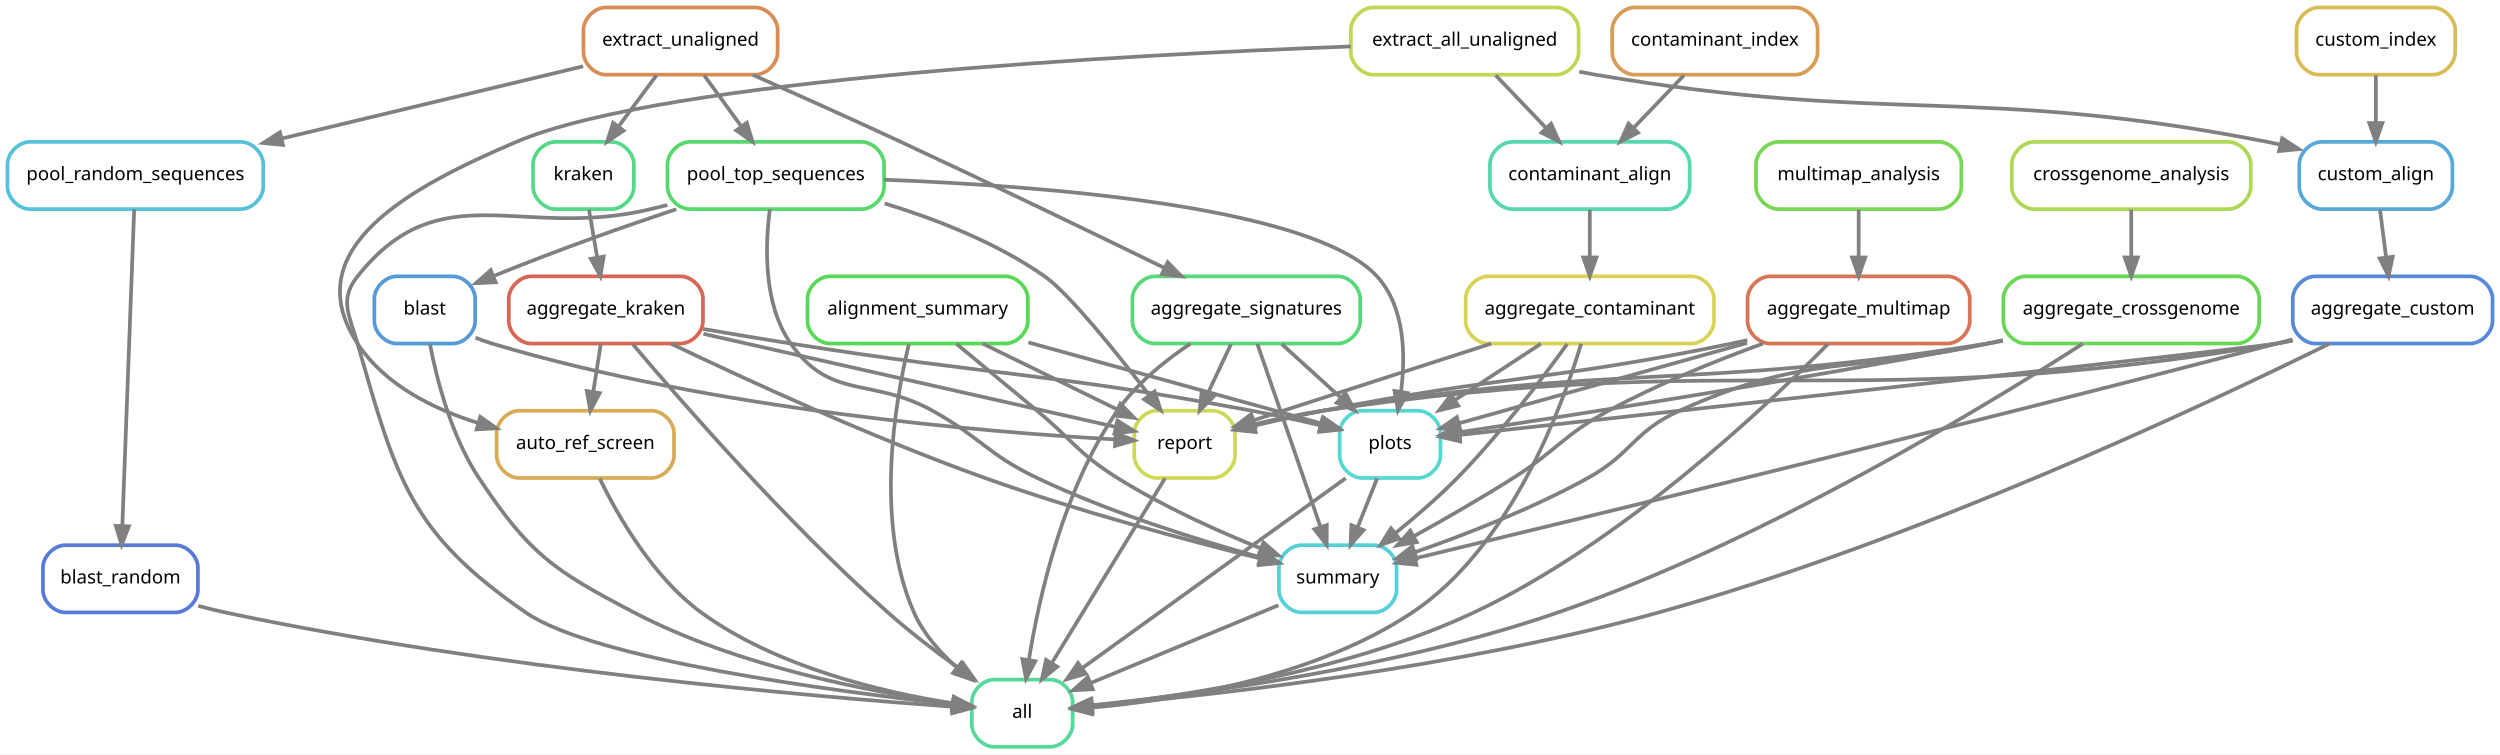
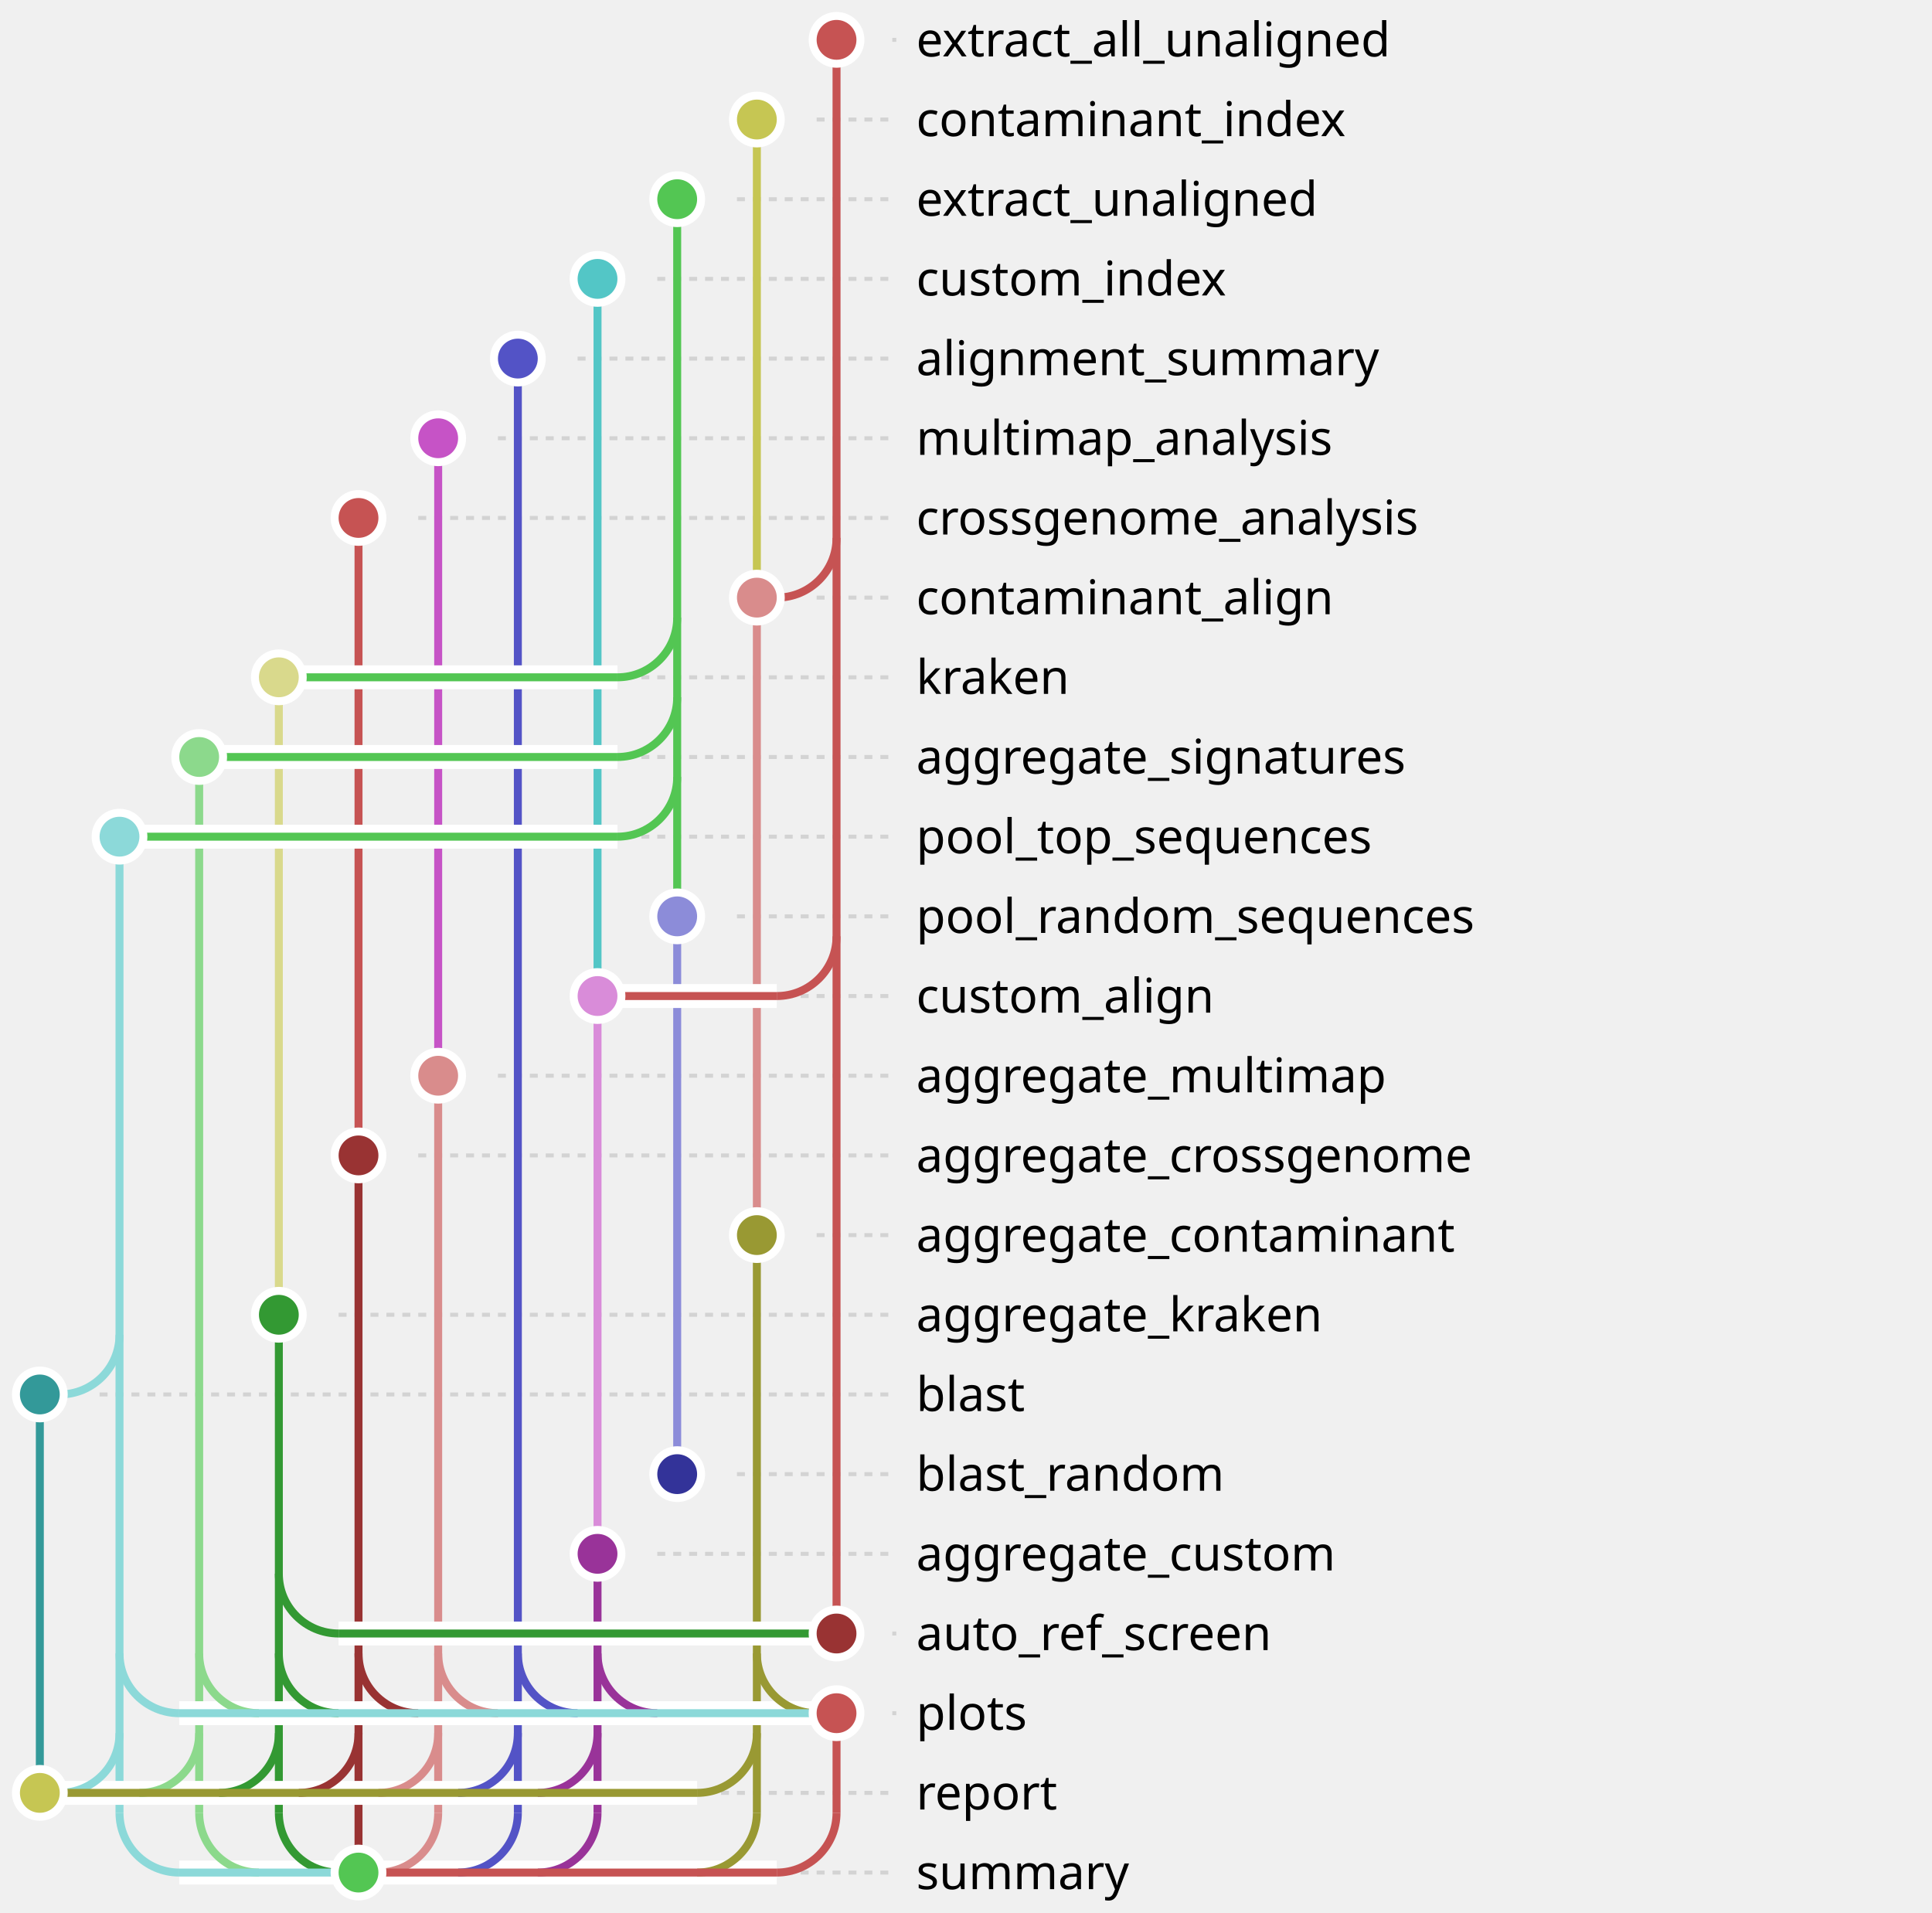
- <svg xmlns="http://www.w3.org/2000/svg" width="1339pt" height="404pt" viewBox="0.00 0.00 1339.00 404.00">
-   <g id="graph0" class="graph" transform="scale(1 1) rotate(0) translate(4 400)">
-     <polygon fill="white" stroke="transparent" points="-4,4 -4,-400 1335,-400 1335,4 -4,4" />
-     <g id="node1" class="node">
-       <path fill="none" stroke="#56d89a" stroke-width="2" d="M558.5,-36C558.5,-36 528.5,-36 528.5,-36 522.5,-36 516.5,-30 516.5,-24 516.5,-24 516.5,-12 516.5,-12 516.5,-6 522.5,0 528.5,0 528.5,0 558.5,0 558.5,0 564.5,0 570.5,-6 570.5,-12 570.5,-12 570.5,-24 570.5,-24 570.5,-30 564.5,-36 558.5,-36" />
-       <text text-anchor="middle" x="543.5" y="-15.5" font-family="sans" font-size="10.00">all</text>
-     </g>
-     <g id="node2" class="node">
-       <path fill="none" stroke="#59d856" stroke-width="2" d="M534.5,-252C534.5,-252 440.5,-252 440.5,-252 434.5,-252 428.5,-246 428.5,-240 428.5,-240 428.5,-228 428.5,-228 428.5,-222 434.5,-216 440.5,-216 440.5,-216 534.5,-216 534.5,-216 540.5,-216 546.5,-222 546.5,-228 546.5,-228 546.5,-240 546.5,-240 546.5,-246 540.5,-252 534.5,-252" />
-       <text text-anchor="middle" x="487.5" y="-231.5" font-family="sans" font-size="10.00">alignment_summary</text>
-     </g>
-     <g id="edge11" class="edge">
-       <path fill="none" stroke="grey" stroke-width="2" d="M482.78,-215.62C475.43,-185.06 464.19,-120.34 485.5,-72 490.53,-60.59 499.36,-50.57 508.64,-42.41" />
-       <polygon fill="grey" stroke="grey" stroke-width="2" points="510.95,-45.04 516.46,-35.99 506.51,-39.62 510.95,-45.04" />
-     </g>
-     <g id="node19" class="node">
-       <path fill="none" stroke="#56d8d0" stroke-width="2" d="M755.5,-180C755.5,-180 725.5,-180 725.5,-180 719.5,-180 713.5,-174 713.5,-168 713.5,-168 713.5,-156 713.5,-156 713.5,-150 719.5,-144 725.5,-144 725.5,-144 755.5,-144 755.5,-144 761.5,-144 767.5,-150 767.5,-156 767.5,-156 767.5,-168 767.5,-168 767.5,-174 761.5,-180 755.5,-180" />
-       <text text-anchor="middle" x="740.5" y="-159.5" font-family="sans" font-size="10.00">plots</text>
-     </g>
-     <g id="edge32" class="edge">
-       <path fill="none" stroke="grey" stroke-width="2" d="M546.82,-216.59C595.29,-203.18 662.3,-184.64 703.45,-173.25" />
-       <polygon fill="grey" stroke="grey" stroke-width="2" points="704.62,-176.56 713.33,-170.52 702.76,-169.81 704.62,-176.56" />
-     </g>
-     <g id="node20" class="node">
-       <path fill="none" stroke="#56d0d8" stroke-width="2" d="M732,-108C732,-108 693,-108 693,-108 687,-108 681,-102 681,-96 681,-96 681,-84 681,-84 681,-78 687,-72 693,-72 693,-72 732,-72 732,-72 738,-72 744,-78 744,-84 744,-84 744,-96 744,-96 744,-102 738,-108 732,-108" />
-       <text text-anchor="middle" x="712.5" y="-87.5" font-family="sans" font-size="10.00">summary</text>
-     </g>
-     <g id="edge41" class="edge">
-       <path fill="none" stroke="grey" stroke-width="2" d="M508.28,-215.84C520.81,-205.48 537.09,-192 551.5,-180 570.65,-164.05 573.38,-157.23 594.5,-144 618.65,-128.87 647.84,-115.72 671.15,-106.31" />
-       <polygon fill="grey" stroke="grey" stroke-width="2" points="672.74,-109.44 680.75,-102.5 670.16,-102.93 672.74,-109.44" />
-     </g>
-     <g id="node21" class="node">
-       <path fill="none" stroke="#ced856" stroke-width="2" d="M645.5,-180C645.5,-180 615.5,-180 615.5,-180 609.5,-180 603.5,-174 603.5,-168 603.5,-168 603.5,-156 603.5,-156 603.5,-150 609.5,-144 615.5,-144 615.5,-144 645.5,-144 645.5,-144 651.5,-144 657.5,-150 657.5,-156 657.5,-156 657.5,-168 657.5,-168 657.5,-174 651.5,-180 645.5,-180" />
-       <text text-anchor="middle" x="630.5" y="-159.5" font-family="sans" font-size="10.00">report</text>
-     </g>
-     <g id="edge50" class="edge">
-       <path fill="none" stroke="grey" stroke-width="2" d="M522.48,-215.88C544.33,-205.18 572.4,-191.44 594.45,-180.65" />
-       <polygon fill="grey" stroke="grey" stroke-width="2" points="596.05,-183.76 603.49,-176.22 592.97,-177.47 596.05,-183.76" />
-     </g>
-     <g id="node3" class="node">
-       <path fill="none" stroke="#56d87b" stroke-width="2" d="M712.5,-252C712.5,-252 614.5,-252 614.5,-252 608.5,-252 602.5,-246 602.5,-240 602.5,-240 602.5,-228 602.5,-228 602.5,-222 608.5,-216 614.5,-216 614.5,-216 712.5,-216 712.5,-216 718.5,-216 724.5,-222 724.5,-228 724.5,-228 724.5,-240 724.5,-240 724.5,-246 718.5,-252 712.5,-252" />
-       <text text-anchor="middle" x="663.5" y="-231.5" font-family="sans" font-size="10.00">aggregate_signatures</text>
-     </g>
-     <g id="edge14" class="edge">
-       <path fill="none" stroke="grey" stroke-width="2" d="M633.53,-215.89C619.93,-206.79 604.64,-194.47 594.5,-180 565.65,-138.83 552.57,-80.6 547.07,-46.62" />
-       <polygon fill="grey" stroke="grey" stroke-width="2" points="550.5,-45.86 545.55,-36.49 543.58,-46.9 550.5,-45.86" />
-     </g>
-     <g id="edge34" class="edge">
-       <path fill="none" stroke="grey" stroke-width="2" d="M682.53,-215.7C692.04,-207.05 703.71,-196.45 714.07,-187.03" />
-       <polygon fill="grey" stroke="grey" stroke-width="2" points="716.64,-189.42 721.69,-180.1 711.93,-184.24 716.64,-189.42" />
-     </g>
-     <g id="edge43" class="edge">
-       <path fill="none" stroke="grey" stroke-width="2" d="M669.41,-215.87C677.8,-191.56 693.24,-146.82 703.18,-118.01" />
-       <polygon fill="grey" stroke="grey" stroke-width="2" points="706.62,-118.78 706.57,-108.19 700,-116.5 706.62,-118.78" />
-     </g>
-     <g id="edge52" class="edge">
-       <path fill="none" stroke="grey" stroke-width="2" d="M655.34,-215.7C651.59,-207.73 647.05,-198.1 642.88,-189.26" />
-       <polygon fill="grey" stroke="grey" stroke-width="2" points="645.99,-187.66 638.56,-180.1 639.66,-190.64 645.99,-187.66" />
-     </g>
-     <g id="node4" class="node">
-       <path fill="none" stroke="#d88d56" stroke-width="2" d="M400.5,-396C400.5,-396 320.5,-396 320.5,-396 314.5,-396 308.5,-390 308.5,-384 308.5,-384 308.5,-372 308.5,-372 308.5,-366 314.5,-360 320.5,-360 320.5,-360 400.5,-360 400.5,-360 406.5,-360 412.5,-366 412.5,-372 412.5,-372 412.5,-384 412.5,-384 412.5,-390 406.5,-396 400.5,-396" />
-       <text text-anchor="middle" x="360.5" y="-375.5" font-family="sans" font-size="10.00">extract_unaligned</text>
-     </g>
-     <g id="edge15" class="edge">
-       <path fill="none" stroke="grey" stroke-width="2" d="M399.15,-359.95C422.24,-349.68 452.13,-336.26 478.5,-324 527.06,-301.42 582.36,-274.68 619.75,-256.45" />
-       <polygon fill="grey" stroke="grey" stroke-width="2" points="621.4,-259.54 628.85,-252 618.33,-253.25 621.4,-259.54" />
-     </g>
-     <g id="node5" class="node">
-       <path fill="none" stroke="#56d86b" stroke-width="2" d="M457.5,-324C457.5,-324 365.5,-324 365.5,-324 359.5,-324 353.5,-318 353.5,-312 353.5,-312 353.5,-300 353.5,-300 353.5,-294 359.5,-288 365.5,-288 365.5,-288 457.5,-288 457.5,-288 463.5,-288 469.5,-294 469.5,-300 469.5,-300 469.5,-312 469.5,-312 469.5,-318 463.5,-324 457.5,-324" />
-       <text text-anchor="middle" x="411.5" y="-303.5" font-family="sans" font-size="10.00">pool_top_sequences</text>
-     </g>
-     <g id="edge16" class="edge">
-       <path fill="none" stroke="grey" stroke-width="2" d="M373.11,-359.7C379.1,-351.47 386.38,-341.48 392.98,-332.42" />
-       <polygon fill="grey" stroke="grey" stroke-width="2" points="395.98,-334.25 399.04,-324.1 390.32,-330.13 395.98,-334.25" />
-     </g>
-     <g id="node7" class="node">
-       <path fill="none" stroke="#56d88a" stroke-width="2" d="M323.5,-324C323.5,-324 293.5,-324 293.5,-324 287.5,-324 281.5,-318 281.5,-312 281.5,-312 281.5,-300 281.5,-300 281.5,-294 287.5,-288 293.5,-288 293.5,-288 323.5,-288 323.5,-288 329.5,-288 335.5,-294 335.5,-300 335.5,-300 335.5,-312 335.5,-312 335.5,-318 329.5,-324 323.5,-324" />
-       <text text-anchor="middle" x="308.5" y="-303.5" font-family="sans" font-size="10.00">kraken</text>
-     </g>
-     <g id="edge18" class="edge">
-       <path fill="none" stroke="grey" stroke-width="2" d="M347.65,-359.7C341.47,-351.39 333.96,-341.28 327.18,-332.14" />
-       <polygon fill="grey" stroke="grey" stroke-width="2" points="329.98,-330.04 321.21,-324.1 324.36,-334.22 329.98,-330.04" />
-     </g>
-     <g id="node24" class="node">
-       <path fill="none" stroke="#56c1d8" stroke-width="2" d="M125,-324C125,-324 12,-324 12,-324 6,-324 0,-318 0,-312 0,-312 0,-300 0,-300 0,-294 6,-288 12,-288 12,-288 125,-288 125,-288 131,-288 137,-294 137,-300 137,-300 137,-312 137,-312 137,-318 131,-324 125,-324" />
-       <text text-anchor="middle" x="68.5" y="-303.5" font-family="sans" font-size="10.00">pool_random_sequences</text>
-     </g>
-     <g id="edge55" class="edge">
-       <path fill="none" stroke="grey" stroke-width="2" d="M308.3,-364.49C263.47,-353.74 198.18,-338.09 147.04,-325.83" />
-       <polygon fill="grey" stroke="grey" stroke-width="2" points="147.55,-322.35 137.01,-323.42 145.92,-329.16 147.55,-322.35" />
-     </g>
-     <g id="edge12" class="edge">
-       <path fill="none" stroke="grey" stroke-width="2" d="M353.42,-290.17C350.4,-289.43 347.42,-288.7 344.5,-288 274.91,-271.2 232.11,-307.99 187.5,-252 177.53,-239.49 183.09,-231.38 187.5,-216 208.31,-143.45 215.4,-114.89 277.5,-72 314.2,-46.65 442.26,-29.79 506.36,-22.74" />
-       <polygon fill="grey" stroke="grey" stroke-width="2" points="506.88,-26.21 516.45,-21.66 506.13,-19.25 506.88,-26.21" />
-     </g>
-     <g id="edge33" class="edge">
-       <path fill="none" stroke="grey" stroke-width="2" d="M469.63,-303.73C552.61,-300.59 698.86,-289.7 733.5,-252 748.52,-235.65 748.92,-209.73 746.36,-190.07" />
-       <polygon fill="grey" stroke="grey" stroke-width="2" points="749.81,-189.48 744.76,-180.17 742.9,-190.6 749.81,-189.48" />
-     </g>
-     <g id="edge42" class="edge">
-       <path fill="none" stroke="grey" stroke-width="2" d="M408.35,-287.91C405.79,-268.65 404.68,-237.25 419.5,-216 440.88,-185.34 462.82,-198.14 495.5,-180 521.37,-165.64 524.79,-156.73 551.5,-144 590.5,-125.42 637.72,-110.72 670.9,-101.56" />
-       <polygon fill="grey" stroke="grey" stroke-width="2" points="671.99,-104.89 680.73,-98.9 670.16,-98.13 671.99,-104.89" />
-     </g>
-     <g id="edge51" class="edge">
-       <path fill="none" stroke="grey" stroke-width="2" d="M469.84,-291.03C497.43,-282.61 529.87,-269.97 555.5,-252 568.54,-242.86 593.96,-211.22 611.57,-188.27" />
-       <polygon fill="grey" stroke="grey" stroke-width="2" points="614.39,-190.34 617.66,-180.26 608.82,-186.1 614.39,-190.34" />
-     </g>
-     <g id="node22" class="node">
-       <path fill="none" stroke="#569ad8" stroke-width="2" d="M238.5,-252C238.5,-252 208.5,-252 208.5,-252 202.5,-252 196.5,-246 196.5,-240 196.5,-240 196.5,-228 196.5,-228 196.5,-222 202.5,-216 208.5,-216 208.5,-216 238.5,-216 238.5,-216 244.5,-216 250.5,-222 250.5,-228 250.5,-228 250.5,-240 250.5,-240 250.5,-246 244.5,-252 238.5,-252" />
-       <text text-anchor="middle" x="223.5" y="-231.5" font-family="sans" font-size="10.00">blast</text>
-     </g>
-     <g id="edge53" class="edge">
-       <path fill="none" stroke="grey" stroke-width="2" d="M358.23,-287.96C331.13,-278.94 297.57,-267.23 260.41,-252.19" />
-       <polygon fill="grey" stroke="grey" stroke-width="2" points="261.46,-248.84 250.88,-248.3 258.81,-255.32 261.46,-248.84" />
-     </g>
-     <g id="node6" class="node">
-       <path fill="none" stroke="#d86656" stroke-width="2" d="M360.5,-252C360.5,-252 280.5,-252 280.5,-252 274.5,-252 268.5,-246 268.5,-240 268.5,-240 268.5,-228 268.5,-228 268.5,-222 274.5,-216 280.5,-216 280.5,-216 360.5,-216 360.5,-216 366.5,-216 372.5,-222 372.5,-228 372.5,-228 372.5,-240 372.5,-240 372.5,-246 366.5,-252 360.5,-252" />
-       <text text-anchor="middle" x="320.5" y="-231.5" font-family="sans" font-size="10.00">aggregate_kraken</text>
-     </g>
-     <g id="edge1" class="edge">
-       <path fill="none" stroke="grey" stroke-width="2" d="M334.98,-215.57C360.84,-184.92 417.34,-120.08 471.5,-72 483.38,-61.45 497.28,-50.86 509.67,-41.95" />
-       <polygon fill="grey" stroke="grey" stroke-width="2" points="511.83,-44.71 517.97,-36.08 507.79,-39 511.83,-44.71" />
-     </g>
-     <g id="edge27" class="edge">
-       <path fill="none" stroke="grey" stroke-width="2" d="M372.61,-223.8C387.72,-221.2 404.26,-218.42 419.5,-216 529.07,-198.61 557.46,-200.44 666.5,-180 678.53,-177.75 691.56,-174.89 703.29,-172.17" />
-       <polygon fill="grey" stroke="grey" stroke-width="2" points="704.27,-175.53 713.2,-169.83 702.66,-168.72 704.27,-175.53" />
-     </g>
-     <g id="edge35" class="edge">
-       <path fill="none" stroke="grey" stroke-width="2" d="M355.46,-215.88C395.44,-196.73 463.17,-165.57 523.5,-144 573.43,-126.15 632.49,-110.42 671.13,-100.83" />
-       <polygon fill="grey" stroke="grey" stroke-width="2" points="672.1,-104.19 680.98,-98.4 670.43,-97.39 672.1,-104.19" />
-     </g>
-     <g id="edge44" class="edge">
-       <path fill="none" stroke="grey" stroke-width="2" d="M372.74,-221.2C435.31,-207.08 538.55,-183.76 593.46,-171.36" />
-       <polygon fill="grey" stroke="grey" stroke-width="2" points="594.47,-174.72 603.45,-169.11 592.93,-167.9 594.47,-174.72" />
-     </g>
-     <g id="node25" class="node">
-       <path fill="none" stroke="#d8ac56" stroke-width="2" d="M345,-180C345,-180 274,-180 274,-180 268,-180 262,-174 262,-168 262,-168 262,-156 262,-156 262,-150 268,-144 274,-144 274,-144 345,-144 345,-144 351,-144 357,-150 357,-156 357,-156 357,-168 357,-168 357,-174 351,-180 345,-180" />
-       <text text-anchor="middle" x="309.5" y="-159.5" font-family="sans" font-size="10.00">auto_ref_screen</text>
-     </g>
-     <g id="edge56" class="edge">
-       <path fill="none" stroke="grey" stroke-width="2" d="M317.78,-215.7C316.57,-207.98 315.11,-198.71 313.76,-190.11" />
-       <polygon fill="grey" stroke="grey" stroke-width="2" points="317.2,-189.44 312.19,-180.1 310.28,-190.53 317.2,-189.44" />
-     </g>
-     <g id="edge17" class="edge">
-       <path fill="none" stroke="grey" stroke-width="2" d="M311.47,-287.7C312.79,-279.98 314.38,-270.71 315.85,-262.11" />
-       <polygon fill="grey" stroke="grey" stroke-width="2" points="319.33,-262.55 317.57,-252.1 312.43,-261.37 319.33,-262.55" />
-     </g>
-     <g id="node8" class="node">
-       <path fill="none" stroke="#d8d356" stroke-width="2" d="M902,-252C902,-252 793,-252 793,-252 787,-252 781,-246 781,-240 781,-240 781,-228 781,-228 781,-222 787,-216 793,-216 793,-216 902,-216 902,-216 908,-216 914,-222 914,-228 914,-228 914,-240 914,-240 914,-246 908,-252 902,-252" />
-       <text text-anchor="middle" x="847.5" y="-231.5" font-family="sans" font-size="10.00">aggregate_contaminant</text>
-     </g>
-     <g id="edge2" class="edge">
-       <path fill="none" stroke="grey" stroke-width="2" d="M842.86,-215.91C832.72,-182.14 805.16,-107.1 752.5,-72 699.58,-36.74 624.86,-24.93 580.58,-20.99" />
-       <polygon fill="grey" stroke="grey" stroke-width="2" points="580.79,-17.49 570.54,-20.18 580.23,-24.47 580.79,-17.49" />
-     </g>
-     <g id="edge28" class="edge">
-       <path fill="none" stroke="grey" stroke-width="2" d="M821.32,-215.88C807.46,-206.81 790.26,-195.55 775.29,-185.76" />
-       <polygon fill="grey" stroke="grey" stroke-width="2" points="777.06,-182.74 766.78,-180.19 773.23,-188.59 777.06,-182.74" />
-     </g>
-     <g id="edge36" class="edge">
-       <path fill="none" stroke="grey" stroke-width="2" d="M835.38,-215.74C821.96,-197.15 799.21,-167.13 776.5,-144 766.35,-133.66 754.32,-123.28 743.44,-114.48" />
-       <polygon fill="grey" stroke="grey" stroke-width="2" points="745.4,-111.57 735.4,-108.09 741.05,-117.05 745.4,-111.57" />
-     </g>
-     <g id="edge45" class="edge">
-       <path fill="none" stroke="grey" stroke-width="2" d="M794.69,-215.97C755.3,-203.26 702.47,-186.22 667.5,-174.94" />
-       <polygon fill="grey" stroke="grey" stroke-width="2" points="668.29,-171.51 657.7,-171.77 666.14,-178.17 668.29,-171.51" />
-     </g>
-     <g id="node9" class="node">
-       <path fill="none" stroke="#56d8a9" stroke-width="2" d="M889,-324C889,-324 806,-324 806,-324 800,-324 794,-318 794,-312 794,-312 794,-300 794,-300 794,-294 800,-288 806,-288 806,-288 889,-288 889,-288 895,-288 901,-294 901,-300 901,-300 901,-312 901,-312 901,-318 895,-324 889,-324" />
-       <text text-anchor="middle" x="847.5" y="-303.5" font-family="sans" font-size="10.00">contaminant_align</text>
-     </g>
-     <g id="edge19" class="edge">
-       <path fill="none" stroke="grey" stroke-width="2" d="M847.5,-287.7C847.5,-279.98 847.5,-270.71 847.5,-262.11" />
-       <polygon fill="grey" stroke="grey" stroke-width="2" points="851,-262.1 847.5,-252.1 844,-262.1 851,-262.1" />
-     </g>
-     <g id="node10" class="node">
-       <path fill="none" stroke="#bed856" stroke-width="2" d="M829.5,-396C829.5,-396 731.5,-396 731.5,-396 725.5,-396 719.5,-390 719.5,-384 719.5,-384 719.5,-372 719.5,-372 719.5,-366 725.5,-360 731.5,-360 731.5,-360 829.5,-360 829.5,-360 835.5,-360 841.5,-366 841.5,-372 841.5,-372 841.5,-384 841.5,-384 841.5,-390 835.5,-396 829.5,-396" />
-       <text text-anchor="middle" x="780.5" y="-375.5" font-family="sans" font-size="10.00">extract_all_unaligned</text>
-     </g>
-     <g id="edge21" class="edge">
-       <path fill="none" stroke="grey" stroke-width="2" d="M797.06,-359.7C805.18,-351.22 815.09,-340.86 823.97,-331.58" />
-       <polygon fill="grey" stroke="grey" stroke-width="2" points="826.74,-333.75 831.13,-324.1 821.69,-328.91 826.74,-333.75" />
-     </g>
-     <g id="node13" class="node">
-       <path fill="none" stroke="#56a9d8" stroke-width="2" d="M1297.5,-324C1297.5,-324 1239.5,-324 1239.5,-324 1233.5,-324 1227.5,-318 1227.5,-312 1227.5,-312 1227.5,-300 1227.5,-300 1227.5,-294 1233.5,-288 1239.5,-288 1239.5,-288 1297.5,-288 1297.5,-288 1303.5,-288 1309.5,-294 1309.5,-300 1309.5,-300 1309.5,-312 1309.5,-312 1309.5,-318 1303.5,-324 1297.5,-324" />
-       <text text-anchor="middle" x="1268.5" y="-303.5" font-family="sans" font-size="10.00">custom_align</text>
-     </g>
-     <g id="edge24" class="edge">
-       <path fill="none" stroke="grey" stroke-width="2" d="M841.86,-361.59C844.77,-361.02 847.66,-360.48 850.5,-360 1009.01,-332.96 1052.67,-354.75 1210.5,-324 1212.8,-323.55 1215.15,-323.05 1217.5,-322.51" />
-       <polygon fill="grey" stroke="grey" stroke-width="2" points="1218.36,-325.91 1227.23,-320.11 1216.68,-319.11 1218.36,-325.91" />
-     </g>
-     <g id="edge57" class="edge">
-       <path fill="none" stroke="grey" stroke-width="2" d="M719.46,-375.12C602.55,-370.79 351.61,-357.76 272.5,-324 216.32,-300.02 154,-267.08 187.5,-216 201.97,-193.94 227.83,-181.01 252.02,-173.46" />
-       <polygon fill="grey" stroke="grey" stroke-width="2" points="253.24,-176.75 261.89,-170.64 251.32,-170.02 253.24,-176.75" />
-     </g>
-     <g id="node11" class="node">
-       <path fill="none" stroke="#d89c56" stroke-width="2" d="M957.5,-396C957.5,-396 871.5,-396 871.5,-396 865.5,-396 859.5,-390 859.5,-384 859.5,-384 859.5,-372 859.5,-372 859.5,-366 865.5,-360 871.5,-360 871.5,-360 957.5,-360 957.5,-360 963.5,-360 969.5,-366 969.5,-372 969.5,-372 969.5,-384 969.5,-384 969.5,-390 963.5,-396 957.5,-396" />
-       <text text-anchor="middle" x="914.5" y="-375.5" font-family="sans" font-size="10.00">contaminant_index</text>
-     </g>
-     <g id="edge20" class="edge">
-       <path fill="none" stroke="grey" stroke-width="2" d="M897.94,-359.7C889.82,-351.22 879.91,-340.86 871.03,-331.58" />
-       <polygon fill="grey" stroke="grey" stroke-width="2" points="873.31,-328.91 863.87,-324.1 868.26,-333.75 873.31,-328.91" />
-     </g>
-     <g id="node12" class="node">
-       <path fill="none" stroke="#568ad8" stroke-width="2" d="M1319,-252C1319,-252 1236,-252 1236,-252 1230,-252 1224,-246 1224,-240 1224,-240 1224,-228 1224,-228 1224,-222 1230,-216 1236,-216 1236,-216 1319,-216 1319,-216 1325,-216 1331,-222 1331,-228 1331,-228 1331,-240 1331,-240 1331,-246 1325,-252 1319,-252" />
-       <text text-anchor="middle" x="1277.5" y="-231.5" font-family="sans" font-size="10.00">aggregate_custom</text>
-     </g>
-     <g id="edge3" class="edge">
-       <path fill="none" stroke="grey" stroke-width="2" d="M1243.76,-215.99C1176.94,-183.04 1022.3,-110.36 884.5,-72 776.74,-42 644.79,-27.57 581.25,-21.95" />
-       <polygon fill="grey" stroke="grey" stroke-width="2" points="581.19,-18.44 570.92,-21.07 580.59,-25.41 581.19,-18.44" />
-     </g>
-     <g id="edge29" class="edge">
-       <path fill="none" stroke="grey" stroke-width="2" d="M1223.85,-217.74C1221.04,-217.11 1218.24,-216.53 1215.5,-216 1204.73,-213.94 887.75,-179.13 777.7,-167.07" />
-       <polygon fill="grey" stroke="grey" stroke-width="2" points="778.04,-163.59 767.71,-165.98 777.27,-170.55 778.04,-163.59" />
-     </g>
-     <g id="edge37" class="edge">
-       <path fill="none" stroke="grey" stroke-width="2" d="M1223.75,-218.18C1220.96,-217.44 1218.2,-216.71 1215.5,-216 1044.63,-171.35 840.1,-121.69 753.96,-100.95" />
-       <polygon fill="grey" stroke="grey" stroke-width="2" points="754.6,-97.5 744.05,-98.56 752.96,-104.3 754.6,-97.5" />
-     </g>
-     <g id="edge46" class="edge">
-       <path fill="none" stroke="grey" stroke-width="2" d="M1223.88,-217.6C1221.06,-217.01 1218.25,-216.47 1215.5,-216 991.07,-177.71 929.68,-213.59 704.5,-180 692.4,-178.2 679.35,-175.46 667.62,-172.72" />
-       <polygon fill="grey" stroke="grey" stroke-width="2" points="668.26,-169.27 657.72,-170.32 666.61,-176.07 668.26,-169.27" />
-     </g>
-     <g id="edge22" class="edge">
-       <path fill="none" stroke="grey" stroke-width="2" d="M1270.72,-287.7C1271.72,-279.98 1272.91,-270.71 1274.01,-262.11" />
-       <polygon fill="grey" stroke="grey" stroke-width="2" points="1277.5,-262.47 1275.3,-252.1 1270.55,-261.58 1277.5,-262.47" />
-     </g>
-     <g id="node14" class="node">
-       <path fill="none" stroke="#d8bc56" stroke-width="2" d="M1299,-396C1299,-396 1238,-396 1238,-396 1232,-396 1226,-390 1226,-384 1226,-384 1226,-372 1226,-372 1226,-366 1232,-360 1238,-360 1238,-360 1299,-360 1299,-360 1305,-360 1311,-366 1311,-372 1311,-372 1311,-384 1311,-384 1311,-390 1305,-396 1299,-396" />
-       <text text-anchor="middle" x="1268.5" y="-375.5" font-family="sans" font-size="10.00">custom_index</text>
-     </g>
-     <g id="edge23" class="edge">
-       <path fill="none" stroke="grey" stroke-width="2" d="M1268.5,-359.7C1268.5,-351.98 1268.5,-342.71 1268.5,-334.11" />
-       <polygon fill="grey" stroke="grey" stroke-width="2" points="1272,-334.1 1268.5,-324.1 1265,-334.1 1272,-334.1" />
-     </g>
-     <g id="node15" class="node">
-       <path fill="none" stroke="#d87556" stroke-width="2" d="M1039,-252C1039,-252 944,-252 944,-252 938,-252 932,-246 932,-240 932,-240 932,-228 932,-228 932,-222 938,-216 944,-216 944,-216 1039,-216 1039,-216 1045,-216 1051,-222 1051,-228 1051,-228 1051,-240 1051,-240 1051,-246 1045,-252 1039,-252" />
-       <text text-anchor="middle" x="991.5" y="-231.5" font-family="sans" font-size="10.00">aggregate_multimap</text>
-     </g>
-     <g id="edge5" class="edge">
-       <path fill="none" stroke="grey" stroke-width="2" d="M975.13,-215.84C942.4,-182.61 865.19,-109.47 785.5,-72 717.51,-40.03 629.63,-27.01 580.66,-21.97" />
-       <polygon fill="grey" stroke="grey" stroke-width="2" points="580.82,-18.47 570.53,-20.98 580.15,-25.44 580.82,-18.47" />
-     </g>
-     <g id="edge30" class="edge">
-       <path fill="none" stroke="grey" stroke-width="2" d="M931.7,-216.32C883.71,-202.94 817.87,-184.58 777.31,-173.27" />
-       <polygon fill="grey" stroke="grey" stroke-width="2" points="778.14,-169.86 767.57,-170.55 776.26,-176.61 778.14,-169.86" />
-     </g>
-     <g id="edge38" class="edge">
-       <path fill="none" stroke="grey" stroke-width="2" d="M940.27,-215.99C914.74,-206.71 883.8,-194.22 857.5,-180 833.09,-166.8 829.95,-158.83 806.5,-144 789.4,-133.18 770,-122.06 753.28,-112.81" />
-       <polygon fill="grey" stroke="grey" stroke-width="2" points="754.75,-109.63 744.3,-107.89 751.38,-115.77 754.75,-109.63" />
-     </g>
-     <g id="edge47" class="edge">
-       <path fill="none" stroke="grey" stroke-width="2" d="M931.86,-217.8C929.04,-217.17 926.24,-216.57 923.5,-216 826.9,-196.02 801.28,-199.05 704.5,-180 692.5,-177.64 679.47,-174.75 667.74,-172.04" />
-       <polygon fill="grey" stroke="grey" stroke-width="2" points="668.36,-168.59 657.82,-169.71 666.76,-175.4 668.36,-168.59" />
-     </g>
-     <g id="node16" class="node">
-       <path fill="none" stroke="#78d856" stroke-width="2" d="M1034.5,-324C1034.5,-324 948.5,-324 948.5,-324 942.5,-324 936.5,-318 936.5,-312 936.5,-312 936.5,-300 936.5,-300 936.5,-294 942.5,-288 948.5,-288 948.5,-288 1034.5,-288 1034.5,-288 1040.5,-288 1046.5,-294 1046.5,-300 1046.5,-300 1046.5,-312 1046.5,-312 1046.5,-318 1040.5,-324 1034.5,-324" />
-       <text text-anchor="middle" x="991.5" y="-303.5" font-family="sans" font-size="10.00">multimap_analysis</text>
-     </g>
-     <g id="edge25" class="edge">
-       <path fill="none" stroke="grey" stroke-width="2" d="M991.5,-287.7C991.5,-279.98 991.5,-270.71 991.5,-262.11" />
-       <polygon fill="grey" stroke="grey" stroke-width="2" points="995,-262.1 991.5,-252.1 988,-262.1 995,-262.1" />
-     </g>
-     <g id="node17" class="node">
-       <path fill="none" stroke="#68d856" stroke-width="2" d="M1194,-252C1194,-252 1081,-252 1081,-252 1075,-252 1069,-246 1069,-240 1069,-240 1069,-228 1069,-228 1069,-222 1075,-216 1081,-216 1081,-216 1194,-216 1194,-216 1200,-216 1206,-222 1206,-228 1206,-228 1206,-240 1206,-240 1206,-246 1200,-252 1194,-252" />
-       <text text-anchor="middle" x="1137.5" y="-231.5" font-family="sans" font-size="10.00">aggregate_crossgenome</text>
-     </g>
-     <g id="edge10" class="edge">
-       <path fill="none" stroke="grey" stroke-width="2" d="M1111.62,-215.96C1060.25,-182.93 940.85,-110.14 830.5,-72 743.9,-42.06 636.43,-27.97 580.79,-22.28" />
-       <polygon fill="grey" stroke="grey" stroke-width="2" points="580.99,-18.78 570.7,-21.28 580.31,-25.75 580.99,-18.78" />
-     </g>
-     <g id="edge31" class="edge">
-       <path fill="none" stroke="grey" stroke-width="2" d="M1068.69,-217.62C1065.93,-217.06 1063.19,-216.52 1060.5,-216 958.53,-196.31 837.4,-177.48 777.64,-168.5" />
-       <polygon fill="grey" stroke="grey" stroke-width="2" points="777.97,-165.01 767.56,-166.98 776.93,-171.93 777.97,-165.01" />
-     </g>
-     <g id="edge40" class="edge">
-       <path fill="none" stroke="grey" stroke-width="2" d="M1068.65,-217.79C1065.9,-217.19 1063.17,-216.59 1060.5,-216 987.19,-199.91 963.91,-210.9 895.5,-180 870.87,-168.88 870.15,-157.08 846.5,-144 816.76,-127.56 780.86,-113.64 753.71,-104.2" />
-       <polygon fill="grey" stroke="grey" stroke-width="2" points="754.72,-100.85 744.13,-100.93 752.46,-107.47 754.72,-100.85" />
-     </g>
-     <g id="edge49" class="edge">
-       <path fill="none" stroke="grey" stroke-width="2" d="M1068.73,-217.4C1065.95,-216.9 1063.2,-216.43 1060.5,-216 903.48,-190.81 861.41,-205.85 704.5,-180 692.43,-178.01 679.38,-175.23 667.66,-172.49" />
-       <polygon fill="grey" stroke="grey" stroke-width="2" points="668.29,-169.04 657.75,-170.12 666.66,-175.85 668.29,-169.04" />
-     </g>
-     <g id="node18" class="node">
-       <path fill="none" stroke="#afd856" stroke-width="2" d="M1189.5,-324C1189.5,-324 1085.5,-324 1085.5,-324 1079.5,-324 1073.5,-318 1073.5,-312 1073.5,-312 1073.5,-300 1073.5,-300 1073.5,-294 1079.5,-288 1085.5,-288 1085.5,-288 1189.5,-288 1189.5,-288 1195.5,-288 1201.5,-294 1201.5,-300 1201.5,-300 1201.5,-312 1201.5,-312 1201.5,-318 1195.5,-324 1189.5,-324" />
-       <text text-anchor="middle" x="1137.5" y="-303.5" font-family="sans" font-size="10.00">crossgenome_analysis</text>
-     </g>
-     <g id="edge26" class="edge">
-       <path fill="none" stroke="grey" stroke-width="2" d="M1137.5,-287.7C1137.5,-279.98 1137.5,-270.71 1137.5,-262.11" />
-       <polygon fill="grey" stroke="grey" stroke-width="2" points="1141,-262.1 1137.5,-252.1 1134,-262.1 1141,-262.1" />
-     </g>
-     <g id="edge6" class="edge">
-       <path fill="none" stroke="grey" stroke-width="2" d="M716.74,-143.87C681.54,-118.5 615.44,-70.85 575.85,-42.32" />
-       <polygon fill="grey" stroke="grey" stroke-width="2" points="577.51,-39.2 567.35,-36.19 573.41,-44.88 577.51,-39.2" />
-     </g>
-     <g id="edge39" class="edge">
-       <path fill="none" stroke="grey" stroke-width="2" d="M733.58,-143.7C730.43,-135.81 726.62,-126.3 723.12,-117.55" />
-       <polygon fill="grey" stroke="grey" stroke-width="2" points="726.31,-116.09 719.34,-108.1 719.81,-118.69 726.31,-116.09" />
-     </g>
-     <g id="edge7" class="edge">
-       <path fill="none" stroke="grey" stroke-width="2" d="M680.71,-75.83C652.07,-63.97 609.97,-46.53 579.97,-34.1" />
-       <polygon fill="grey" stroke="grey" stroke-width="2" points="581.26,-30.85 570.68,-30.26 578.58,-37.32 581.26,-30.85" />
-     </g>
-     <g id="edge4" class="edge">
-       <path fill="none" stroke="grey" stroke-width="2" d="M620.01,-143.87C604.92,-119.24 576.98,-73.64 559.36,-44.88" />
-       <polygon fill="grey" stroke="grey" stroke-width="2" points="562.24,-42.89 554.03,-36.19 556.27,-46.54 562.24,-42.89" />
-     </g>
-     <g id="edge8" class="edge">
-       <path fill="none" stroke="grey" stroke-width="2" d="M226.27,-215.73C229.92,-196.86 237.68,-166.35 252.5,-144 279.49,-103.3 292.23,-94.64 335.5,-72 391.02,-42.95 463.33,-29.2 506.43,-23.18" />
-       <polygon fill="grey" stroke="grey" stroke-width="2" points="507.02,-26.63 516.47,-21.84 506.1,-19.69 507.02,-26.63" />
-     </g>
-     <g id="edge48" class="edge">
-       <path fill="none" stroke="grey" stroke-width="2" d="M250.68,-219.13C253.61,-217.95 256.59,-216.87 259.5,-216 378.1,-180.41 525.41,-168.44 593.19,-164.65" />
-       <polygon fill="grey" stroke="grey" stroke-width="2" points="593.57,-168.13 603.37,-164.11 593.19,-161.14 593.57,-168.13" />
-     </g>
-     <g id="node23" class="node">
-       <path fill="none" stroke="#567bd8" stroke-width="2" d="M90,-108C90,-108 31,-108 31,-108 25,-108 19,-102 19,-96 19,-96 19,-84 19,-84 19,-78 25,-72 31,-72 31,-72 90,-72 90,-72 96,-72 102,-78 102,-84 102,-84 102,-96 102,-96 102,-102 96,-108 90,-108" />
-       <text text-anchor="middle" x="60.5" y="-87.5" font-family="sans" font-size="10.00">blast_random</text>
-     </g>
-     <g id="edge13" class="edge">
-       <path fill="none" stroke="grey" stroke-width="2" d="M102.19,-75.49C106.99,-74.19 111.83,-72.99 116.5,-72 258.58,-41.85 431.16,-26.92 505.95,-21.49" />
-       <polygon fill="grey" stroke="grey" stroke-width="2" points="506.53,-24.96 516.26,-20.76 506.03,-17.97 506.53,-24.96" />
-     </g>
-     <g id="edge54" class="edge">
-       <path fill="none" stroke="grey" stroke-width="2" d="M67.86,-287.85C66.48,-250.83 63.2,-163.18 61.52,-118.39" />
-       <polygon fill="grey" stroke="grey" stroke-width="2" points="65.02,-118.09 61.14,-108.23 58.02,-118.36 65.02,-118.09" />
-     </g>
-     <g id="edge9" class="edge">
-       <path fill="none" stroke="grey" stroke-width="2" d="M317.21,-143.65C327.01,-123.54 345.8,-90.77 371.5,-72 411.98,-42.44 469.27,-29.12 506.4,-23.29" />
-       <polygon fill="grey" stroke="grey" stroke-width="2" points="506.93,-26.75 516.31,-21.83 505.91,-19.82 506.93,-26.75" />
-     </g>
+ <svg xmlns="http://www.w3.org/2000/svg" baseProfile="full" height="100%" version="1.1" viewBox="25.0,5.0,485.0,480.0" width="100%">
+   <defs />
+   <g>
+     <line stroke="lightgrey" stroke-dasharray="2" x1="250.0" x2="249.0" y1="15.0" y2="15.0" />
+     <line stroke="lightgrey" stroke-dasharray="2" x1="230.0" x2="249.0" y1="35.0" y2="35.0" />
+     <line stroke="lightgrey" stroke-dasharray="2" x1="210.0" x2="249.0" y1="55.0" y2="55.0" />
+     <line stroke="lightgrey" stroke-dasharray="2" x1="190.0" x2="249.0" y1="75.0" y2="75.0" />
+     <line stroke="lightgrey" stroke-dasharray="2" x1="170.0" x2="249.0" y1="95.0" y2="95.0" />
+     <line stroke="lightgrey" stroke-dasharray="2" x1="150.0" x2="249.0" y1="115.0" y2="115.0" />
+     <line stroke="lightgrey" stroke-dasharray="2" x1="130.0" x2="249.0" y1="135.0" y2="135.0" />
+     <line stroke="lightgrey" stroke-dasharray="2" x1="230.0" x2="249.0" y1="155.0" y2="155.0" />
+     <line stroke="lightgrey" stroke-dasharray="2" x1="110.0" x2="249.0" y1="175.0" y2="175.0" />
+     <line stroke="lightgrey" stroke-dasharray="2" x1="90.0" x2="249.0" y1="195.0" y2="195.0" />
+     <line stroke="lightgrey" stroke-dasharray="2" x1="70.0" x2="249.0" y1="215.0" y2="215.0" />
+     <line stroke="lightgrey" stroke-dasharray="2" x1="210.0" x2="249.0" y1="235.0" y2="235.0" />
+     <line stroke="lightgrey" stroke-dasharray="2" x1="190.0" x2="249.0" y1="255.0" y2="255.0" />
+     <line stroke="lightgrey" stroke-dasharray="2" x1="150.0" x2="249.0" y1="275.0" y2="275.0" />
+     <line stroke="lightgrey" stroke-dasharray="2" x1="130.0" x2="249.0" y1="295.0" y2="295.0" />
+     <line stroke="lightgrey" stroke-dasharray="2" x1="230.0" x2="249.0" y1="315.0" y2="315.0" />
+     <line stroke="lightgrey" stroke-dasharray="2" x1="110.0" x2="249.0" y1="335.0" y2="335.0" />
+     <line stroke="lightgrey" stroke-dasharray="2" x1="50.0" x2="249.0" y1="355.0" y2="355.0" />
+     <line stroke="lightgrey" stroke-dasharray="2" x1="210.0" x2="249.0" y1="375.0" y2="375.0" />
+     <line stroke="lightgrey" stroke-dasharray="2" x1="190.0" x2="249.0" y1="395.0" y2="395.0" />
+     <line stroke="lightgrey" stroke-dasharray="2" x1="250.0" x2="249.0" y1="415.0" y2="415.0" />
+     <line stroke="lightgrey" stroke-dasharray="2" x1="250.0" x2="249.0" y1="435.0" y2="435.0" />
+     <line stroke="lightgrey" stroke-dasharray="2" x1="50.0" x2="249.0" y1="455.0" y2="455.0" />
+     <line stroke="lightgrey" stroke-dasharray="2" x1="130.0" x2="249.0" y1="475.0" y2="475.0" />
+   </g>
+   <g>
+     <line stroke="#c6c653" stroke-width="2.0" x1="215.0" x2="215.0" y1="35.0" y2="155.0" />
+     <line stroke="#53c653" stroke-width="2.0" x1="195.0" x2="195.0" y1="55.0" y2="235.0" />
+     <line stroke="#53c6c6" stroke-width="2.0" x1="175.0" x2="175.0" y1="75.0" y2="255.0" />
+     <line stroke="#c653c6" stroke-width="2.0" x1="135.0" x2="135.0" y1="115.0" y2="275.0" />
+     <line stroke="#c65353" stroke-width="2.0" x1="115.0" x2="115.0" y1="135.0" y2="295.0" />
+     <line stroke="#d98c8c" stroke-width="2.0" x1="215.0" x2="215.0" y1="155.0" y2="315.0" />
+     <line stroke="#d9d98c" stroke-width="2.0" x1="95.0" x2="95.0" y1="175.0" y2="335.0" />
+     <line stroke="#8c8cd9" stroke-width="2.0" x1="195.0" x2="195.0" y1="235.0" y2="375.0" />
+     <line stroke="#d98cd9" stroke-width="2.0" x1="175.0" x2="175.0" y1="255.0" y2="395.0" />
+     <line stroke="#c65353" stroke-width="2.0" x1="235.0" x2="235.0" y1="15.0" y2="415.0" />
+     <line stroke="#339999" stroke-width="2.0" x1="35.0" x2="35.0" y1="355.0" y2="455.0" />
+     <line stroke="#8cd9d9" stroke-width="2.0" x1="55.0" x2="55.0" y1="215.0" y2="460.0" />
+     <line stroke="#8cd98c" stroke-width="2.0" x1="75.0" x2="75.0" y1="195.0" y2="460.0" />
+     <line stroke="#339933" stroke-width="2.0" x1="95.0" x2="95.0" y1="335.0" y2="460.0" />
+     <line stroke="#993333" stroke-width="2.0" x1="115.0" x2="115.0" y1="295.0" y2="475.0" />
+     <line stroke="#d98c8c" stroke-width="2.0" x1="135.0" x2="135.0" y1="275.0" y2="460.0" />
+     <line stroke="#5353c6" stroke-width="2.0" x1="155.0" x2="155.0" y1="95.0" y2="460.0" />
+     <line stroke="#993399" stroke-width="2.0" x1="175.0" x2="175.0" y1="395.0" y2="460.0" />
+     <line stroke="#999933" stroke-width="2.0" x1="215.0" x2="215.0" y1="315.0" y2="460.0" />
+     <line stroke="#c65353" stroke-width="2.0" x1="235.0" x2="235.0" y1="435.0" y2="460.0" />
+   </g>
+   <g>
+     <line stroke="white" stroke-width="6.0" x1="215.0" x2="220.0" y1="155.0" y2="155.0" />
+     <line stroke="white" stroke-width="6.0" x1="95.0" x2="180.0" y1="175.0" y2="175.0" />
+     <line stroke="white" stroke-width="6.0" x1="75.0" x2="180.0" y1="195.0" y2="195.0" />
+     <line stroke="white" stroke-width="6.0" x1="55.0" x2="180.0" y1="215.0" y2="215.0" />
+     <line stroke="white" stroke-width="6.0" x1="175.0" x2="220.0" y1="255.0" y2="255.0" />
+     <line stroke="white" stroke-width="6.0" x1="35.0" x2="40.0" y1="355.0" y2="355.0" />
+     <line stroke="white" stroke-width="6.0" x1="110.0" x2="235.0" y1="415.0" y2="415.0" />
+     <line stroke="white" stroke-width="6.0" x1="70.0" x2="235.0" y1="435.0" y2="435.0" />
+     <line stroke="white" stroke-width="6.0" x1="35.0" x2="200.0" y1="455.0" y2="455.0" />
+     <line stroke="white" stroke-width="6.0" x1="70.0" x2="115.0" y1="475.0" y2="475.0" />
+     <line stroke="white" stroke-width="6.0" x1="115.0" x2="220.0" y1="475.0" y2="475.0" />
+   </g>
+   <g>
+     <path d="M 235.0,140.0 a15.0,15.0 0 0,1 -15.0,15.0" fill="none" stroke="#c65353" stroke-width="2.0" />
+     <line stroke="#c65353" stroke-width="2.0" x1="215.0" x2="220.0" y1="155.0" y2="155.0" />
+     <path d="M 195.0,160.0 a15.0,15.0 0 0,1 -15.0,15.0" fill="none" stroke="#53c653" stroke-width="2.0" />
+     <line stroke="#53c653" stroke-width="2.0" x1="95.0" x2="180.0" y1="175.0" y2="175.0" />
+     <path d="M 195.0,180.0 a15.0,15.0 0 0,1 -15.0,15.0" fill="none" stroke="#53c653" stroke-width="2.0" />
+     <line stroke="#53c653" stroke-width="2.0" x1="75.0" x2="180.0" y1="195.0" y2="195.0" />
+     <path d="M 195.0,200.0 a15.0,15.0 0 0,1 -15.0,15.0" fill="none" stroke="#53c653" stroke-width="2.0" />
+     <line stroke="#53c653" stroke-width="2.0" x1="55.0" x2="180.0" y1="215.0" y2="215.0" />
+     <path d="M 235.0,240.0 a15.0,15.0 0 0,1 -15.0,15.0" fill="none" stroke="#c65353" stroke-width="2.0" />
+     <line stroke="#c65353" stroke-width="2.0" x1="175.0" x2="220.0" y1="255.0" y2="255.0" />
+     <path d="M 55.0,340.0 a15.0,15.0 0 0,1 -15.0,15.0" fill="none" stroke="#8cd9d9" stroke-width="2.0" />
+     <line stroke="#8cd9d9" stroke-width="2.0" x1="35.0" x2="40.0" y1="355.0" y2="355.0" />
+     <path d="M 95.0,400.0 a15.0,15.0 0 0,0 15.0,15.0" fill="none" stroke="#339933" stroke-width="2.0" />
+     <line stroke="#339933" stroke-width="2.0" x1="110.0" x2="235.0" y1="415.0" y2="415.0" />
+     <path d="M 55.0,420.0 a15.0,15.0 0 0,0 15.0,15.0" fill="none" stroke="#8cd9d9" stroke-width="2.0" />
+     <path d="M 75.0,420.0 a15.0,15.0 0 0,0 15.0,15.0" fill="none" stroke="#8cd98c" stroke-width="2.0" />
+     <path d="M 95.0,420.0 a15.0,15.0 0 0,0 15.0,15.0" fill="none" stroke="#339933" stroke-width="2.0" />
+     <path d="M 115.0,420.0 a15.0,15.0 0 0,0 15.0,15.0" fill="none" stroke="#993333" stroke-width="2.0" />
+     <path d="M 135.0,420.0 a15.0,15.0 0 0,0 15.0,15.0" fill="none" stroke="#d98c8c" stroke-width="2.0" />
+     <path d="M 155.0,420.0 a15.0,15.0 0 0,0 15.0,15.0" fill="none" stroke="#5353c6" stroke-width="2.0" />
+     <path d="M 175.0,420.0 a15.0,15.0 0 0,0 15.0,15.0" fill="none" stroke="#993399" stroke-width="2.0" />
+     <path d="M 215.0,420.0 a15.0,15.0 0 0,0 15.0,15.0" fill="none" stroke="#999933" stroke-width="2.0" />
+     <line stroke="#8cd9d9" stroke-width="2.0" x1="70.0" x2="235.0" y1="435.0" y2="435.0" />
+     <path d="M 55.0,440.0 a15.0,15.0 0 0,1 -15.0,15.0" fill="none" stroke="#8cd9d9" stroke-width="2.0" />
+     <path d="M 75.0,440.0 a15.0,15.0 0 0,1 -15.0,15.0" fill="none" stroke="#8cd98c" stroke-width="2.0" />
+     <path d="M 95.0,440.0 a15.0,15.0 0 0,1 -15.0,15.0" fill="none" stroke="#339933" stroke-width="2.0" />
+     <path d="M 115.0,440.0 a15.0,15.0 0 0,1 -15.0,15.0" fill="none" stroke="#993333" stroke-width="2.0" />
+     <path d="M 135.0,440.0 a15.0,15.0 0 0,1 -15.0,15.0" fill="none" stroke="#d98c8c" stroke-width="2.0" />
+     <path d="M 155.0,440.0 a15.0,15.0 0 0,1 -15.0,15.0" fill="none" stroke="#5353c6" stroke-width="2.0" />
+     <path d="M 175.0,440.0 a15.0,15.0 0 0,1 -15.0,15.0" fill="none" stroke="#993399" stroke-width="2.0" />
+     <path d="M 215.0,440.0 a15.0,15.0 0 0,1 -15.0,15.0" fill="none" stroke="#999933" stroke-width="2.0" />
+     <line stroke="#999933" stroke-width="2.0" x1="35.0" x2="200.0" y1="455.0" y2="455.0" />
+     <path d="M 55.0,460.0 a15.0,15.0 0 0,0 15.0,15.0" fill="none" stroke="#8cd9d9" stroke-width="2.0" />
+     <path d="M 75.0,460.0 a15.0,15.0 0 0,0 15.0,15.0" fill="none" stroke="#8cd98c" stroke-width="2.0" />
+     <path d="M 95.0,460.0 a15.0,15.0 0 0,0 15.0,15.0" fill="none" stroke="#339933" stroke-width="2.0" />
+     <line stroke="#8cd9d9" stroke-width="2.0" x1="70.0" x2="115.0" y1="475.0" y2="475.0" />
+     <path d="M 135.0,460.0 a15.0,15.0 0 0,1 -15.0,15.0" fill="none" stroke="#d98c8c" stroke-width="2.0" />
+     <path d="M 155.0,460.0 a15.0,15.0 0 0,1 -15.0,15.0" fill="none" stroke="#5353c6" stroke-width="2.0" />
+     <path d="M 175.0,460.0 a15.0,15.0 0 0,1 -15.0,15.0" fill="none" stroke="#993399" stroke-width="2.0" />
+     <path d="M 215.0,460.0 a15.0,15.0 0 0,1 -15.0,15.0" fill="none" stroke="#999933" stroke-width="2.0" />
+     <path d="M 235.0,460.0 a15.0,15.0 0 0,1 -15.0,15.0" fill="none" stroke="#c65353" stroke-width="2.0" />
+     <line stroke="#c65353" stroke-width="2.0" x1="115.0" x2="220.0" y1="475.0" y2="475.0" />
+   </g>
+   <g>
+     <circle cx="235.0" cy="15.0" fill="#c65353" id="Nextract_all_unaligned" r="6.0" stroke="white" stroke-width="2.0" />
+     <text dominant-baseline="middle" fill="currentColor" font-family="sans-serif" font-size="inherit" x="255.0" y="15.0">extract_all_unaligned</text>
+     <circle cx="215.0" cy="35.0" fill="#c6c653" id="Ncontaminant_index" r="6.0" stroke="white" stroke-width="2.0" />
+     <text dominant-baseline="middle" fill="currentColor" font-family="sans-serif" font-size="inherit" x="255.0" y="35.0">contaminant_index</text>
+     <circle cx="195.0" cy="55.0" fill="#53c653" id="Nextract_unaligned" r="6.0" stroke="white" stroke-width="2.0" />
+     <text dominant-baseline="middle" fill="currentColor" font-family="sans-serif" font-size="inherit" x="255.0" y="55.0">extract_unaligned</text>
+     <circle cx="175.0" cy="75.0" fill="#53c6c6" id="Ncustom_index" r="6.0" stroke="white" stroke-width="2.0" />
+     <text dominant-baseline="middle" fill="currentColor" font-family="sans-serif" font-size="inherit" x="255.0" y="75.0">custom_index</text>
+     <circle cx="155.0" cy="95.0" fill="#5353c6" id="Nalignment_summary" r="6.0" stroke="white" stroke-width="2.0" />
+     <text dominant-baseline="middle" fill="currentColor" font-family="sans-serif" font-size="inherit" x="255.0" y="95.0">alignment_summary</text>
+     <circle cx="135.0" cy="115.0" fill="#c653c6" id="Nmultimap_analysis" r="6.0" stroke="white" stroke-width="2.0" />
+     <text dominant-baseline="middle" fill="currentColor" font-family="sans-serif" font-size="inherit" x="255.0" y="115.0">multimap_analysis</text>
+     <circle cx="115.0" cy="135.0" fill="#c65353" id="Ncrossgenome_analysis" r="6.0" stroke="white" stroke-width="2.0" />
+     <text dominant-baseline="middle" fill="currentColor" font-family="sans-serif" font-size="inherit" x="255.0" y="135.0">crossgenome_analysis</text>
+     <circle cx="215.0" cy="155.0" fill="#d98c8c" id="Ncontaminant_align" r="6.0" stroke="white" stroke-width="2.0" />
+     <text dominant-baseline="middle" fill="currentColor" font-family="sans-serif" font-size="inherit" x="255.0" y="155.0">contaminant_align</text>
+     <circle cx="95.0" cy="175.0" fill="#d9d98c" id="Nkraken" r="6.0" stroke="white" stroke-width="2.0" />
+     <text dominant-baseline="middle" fill="currentColor" font-family="sans-serif" font-size="inherit" x="255.0" y="175.0">kraken</text>
+     <circle cx="75.0" cy="195.0" fill="#8cd98c" id="Naggregate_signatures" r="6.0" stroke="white" stroke-width="2.0" />
+     <text dominant-baseline="middle" fill="currentColor" font-family="sans-serif" font-size="inherit" x="255.0" y="195.0">aggregate_signatures</text>
+     <circle cx="55.0" cy="215.0" fill="#8cd9d9" id="Npool_top_sequences" r="6.0" stroke="white" stroke-width="2.0" />
+     <text dominant-baseline="middle" fill="currentColor" font-family="sans-serif" font-size="inherit" x="255.0" y="215.0">pool_top_sequences</text>
+     <circle cx="195.0" cy="235.0" fill="#8c8cd9" id="Npool_random_sequences" r="6.0" stroke="white" stroke-width="2.0" />
+     <text dominant-baseline="middle" fill="currentColor" font-family="sans-serif" font-size="inherit" x="255.0" y="235.0">pool_random_sequences</text>
+     <circle cx="175.0" cy="255.0" fill="#d98cd9" id="Ncustom_align" r="6.0" stroke="white" stroke-width="2.0" />
+     <text dominant-baseline="middle" fill="currentColor" font-family="sans-serif" font-size="inherit" x="255.0" y="255.0">custom_align</text>
+     <circle cx="135.0" cy="275.0" fill="#d98c8c" id="Naggregate_multimap" r="6.0" stroke="white" stroke-width="2.0" />
+     <text dominant-baseline="middle" fill="currentColor" font-family="sans-serif" font-size="inherit" x="255.0" y="275.0">aggregate_multimap</text>
+     <circle cx="115.0" cy="295.0" fill="#993333" id="Naggregate_crossgenome" r="6.0" stroke="white" stroke-width="2.0" />
+     <text dominant-baseline="middle" fill="currentColor" font-family="sans-serif" font-size="inherit" x="255.0" y="295.0">aggregate_crossgenome</text>
+     <circle cx="215.0" cy="315.0" fill="#999933" id="Naggregate_contaminant" r="6.0" stroke="white" stroke-width="2.0" />
+     <text dominant-baseline="middle" fill="currentColor" font-family="sans-serif" font-size="inherit" x="255.0" y="315.0">aggregate_contaminant</text>
+     <circle cx="95.0" cy="335.0" fill="#339933" id="Naggregate_kraken" r="6.0" stroke="white" stroke-width="2.0" />
+     <text dominant-baseline="middle" fill="currentColor" font-family="sans-serif" font-size="inherit" x="255.0" y="335.0">aggregate_kraken</text>
+     <circle cx="35.0" cy="355.0" fill="#339999" id="Nblast" r="6.0" stroke="white" stroke-width="2.0" />
+     <text dominant-baseline="middle" fill="currentColor" font-family="sans-serif" font-size="inherit" x="255.0" y="355.0">blast</text>
+     <circle cx="195.0" cy="375.0" fill="#333399" id="Nblast_random" r="6.0" stroke="white" stroke-width="2.0" />
+     <text dominant-baseline="middle" fill="currentColor" font-family="sans-serif" font-size="inherit" x="255.0" y="375.0">blast_random</text>
+     <circle cx="175.0" cy="395.0" fill="#993399" id="Naggregate_custom" r="6.0" stroke="white" stroke-width="2.0" />
+     <text dominant-baseline="middle" fill="currentColor" font-family="sans-serif" font-size="inherit" x="255.0" y="395.0">aggregate_custom</text>
+     <circle cx="235.0" cy="415.0" fill="#993333" id="Nauto_ref_screen" r="6.0" stroke="white" stroke-width="2.0" />
+     <text dominant-baseline="middle" fill="currentColor" font-family="sans-serif" font-size="inherit" x="255.0" y="415.0">auto_ref_screen</text>
+     <circle cx="235.0" cy="435.0" fill="#c65353" id="Nplots" r="6.0" stroke="white" stroke-width="2.0" />
+     <text dominant-baseline="middle" fill="currentColor" font-family="sans-serif" font-size="inherit" x="255.0" y="435.0">plots</text>
+     <circle cx="35.0" cy="455.0" fill="#c6c653" id="Nreport" r="6.0" stroke="white" stroke-width="2.0" />
+     <text dominant-baseline="middle" fill="currentColor" font-family="sans-serif" font-size="inherit" x="255.0" y="455.0">report</text>
+     <circle cx="115.0" cy="475.0" fill="#53c653" id="Nsummary" r="6.0" stroke="white" stroke-width="2.0" />
+     <text dominant-baseline="middle" fill="currentColor" font-family="sans-serif" font-size="inherit" x="255.0" y="475.0">summary</text>
  </g>
</svg>
